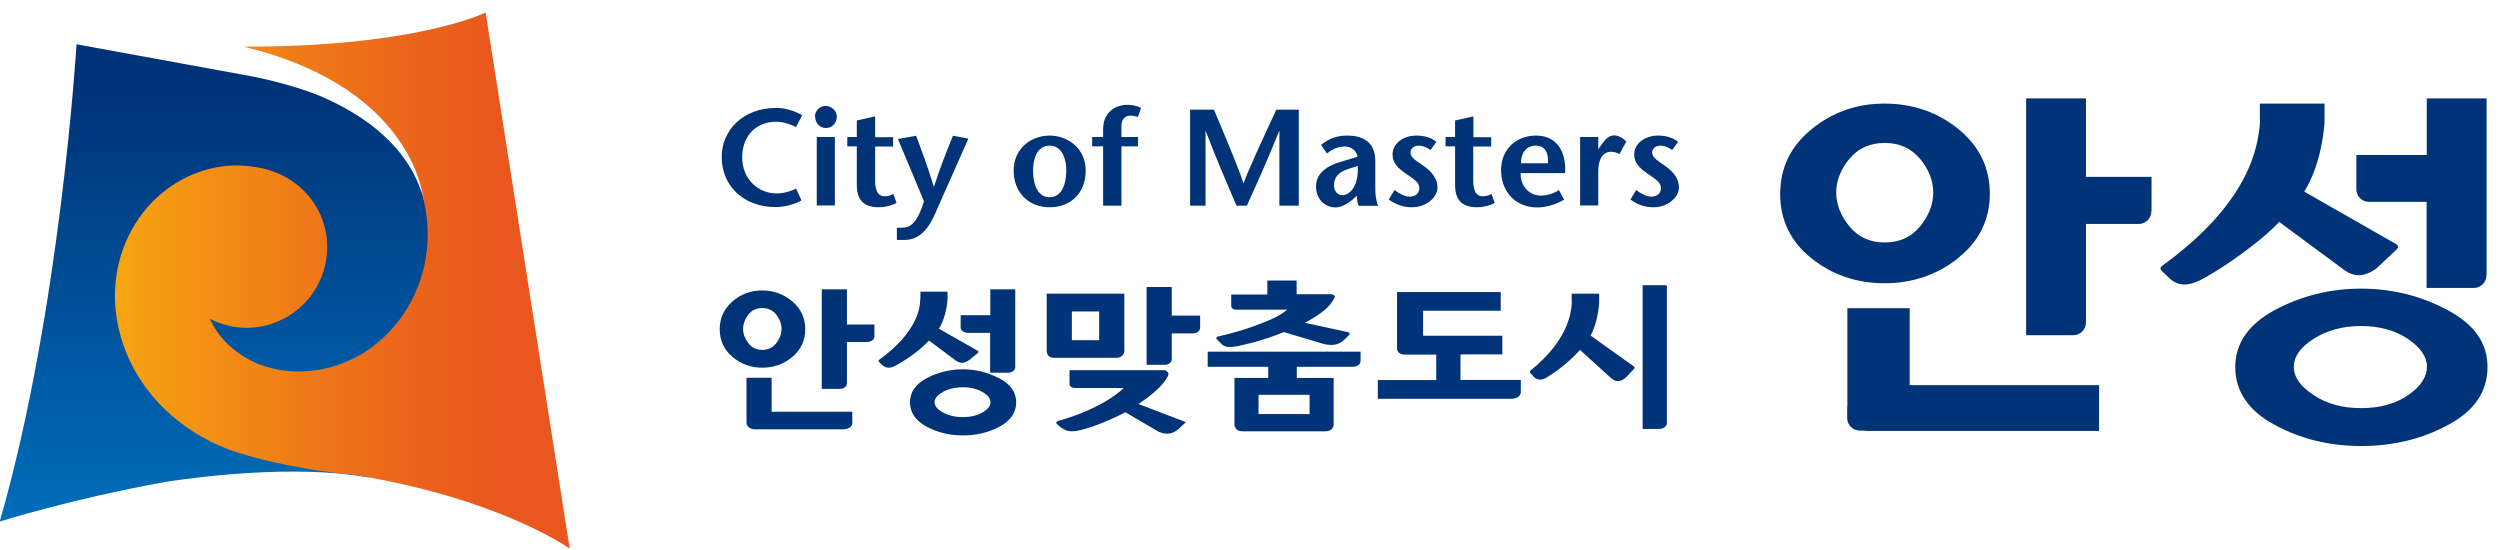
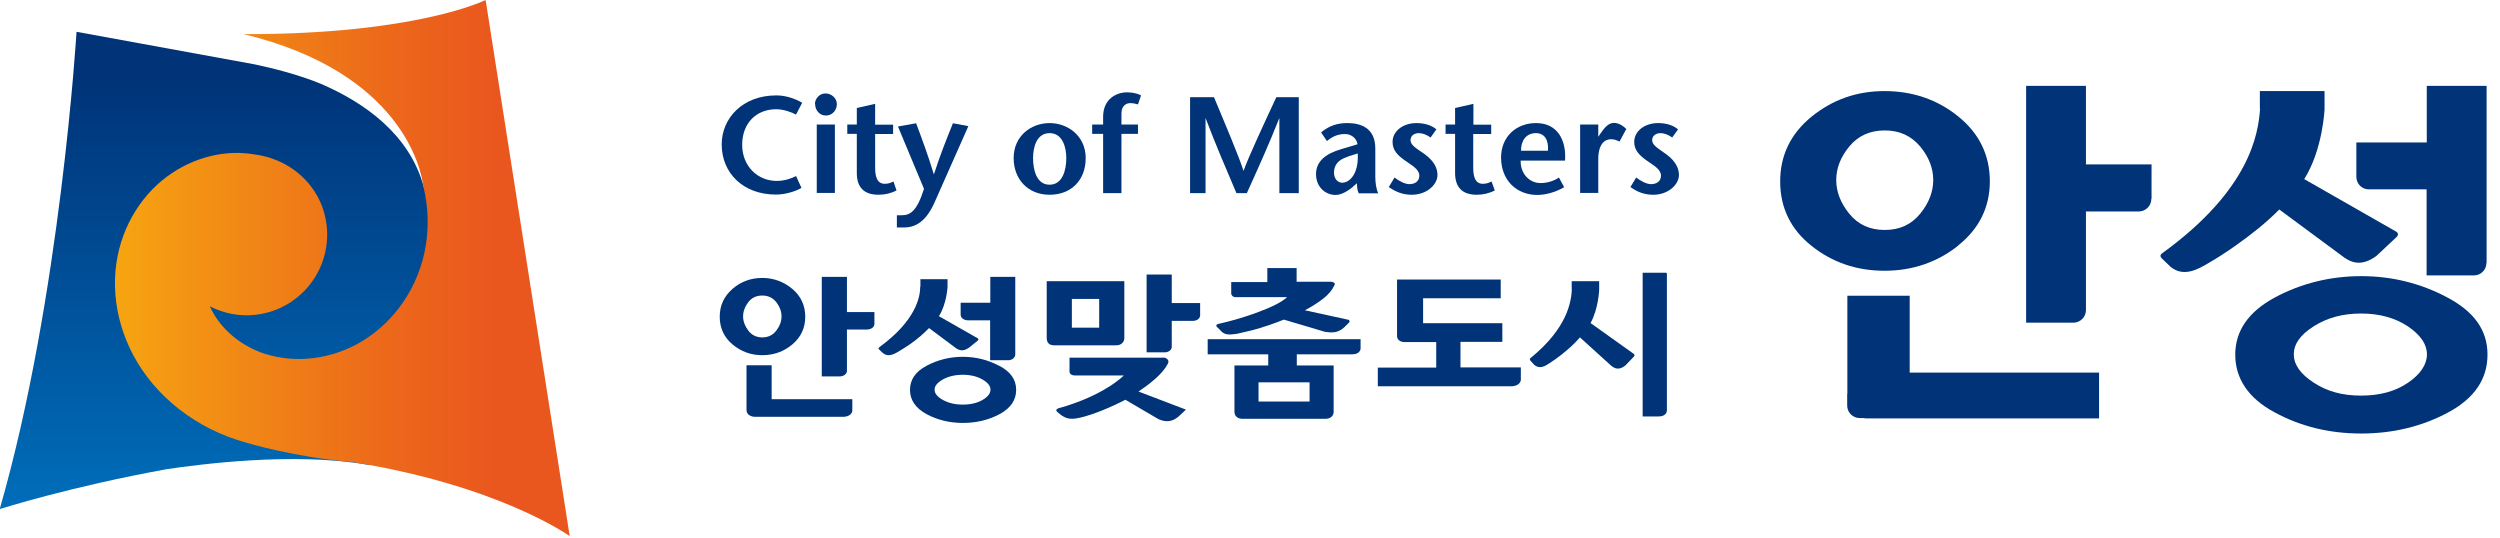
- <svg xmlns="http://www.w3.org/2000/svg" width="200" height="44" viewBox="0 0 200 44" fill="none">
+ <svg xmlns="http://www.w3.org/2000/svg" width="200" height="43" viewBox="0 1 200 43" fill="none">
  <path d="M34.668 17.098L33.906 15.962C32.742 11.679 29.076 9.178 25.684 7.712C23.917 6.979 21.804 6.447 20.352 6.145L6.123 3.544C6.123 3.544 4.844 24.802 0 41.647V41.719C0 41.719 5.663 39.922 13.295 38.542C15.968 38.14 23.543 37.148 29.422 38.183C45.577 36.53 34.653 17.098 34.653 17.098H34.668Z" fill="url(#paint0_linear_177_21289)" />
  <path d="M28.013 37.939C39.899 39.807 45.577 43.889 45.577 43.889L38.85 1C38.85 1 33.345 3.76 19.49 3.731C32.167 6.792 33.705 14.611 33.863 15.876C34.308 17.687 34.323 19.527 33.949 21.237C33.216 24.557 31.117 27.145 28.545 28.539C25.929 29.933 23.112 30.019 20.841 29.185C18.872 28.424 17.478 27.044 16.788 25.506C17.664 25.951 18.671 26.225 19.72 26.225C23.284 26.225 26.173 23.336 26.173 19.771C26.173 16.393 23.629 13.749 20.295 13.346C19.907 13.274 19.504 13.246 19.073 13.231C16.716 13.203 14.172 14.137 12.188 16.149C10.205 18.204 8.983 21.151 9.227 24.514C9.486 27.878 11.153 31.241 14.301 33.713C15.868 34.935 17.679 35.869 19.763 36.429C19.763 36.429 23.327 37.522 27.999 37.953L28.013 37.939Z" fill="url(#paint1_linear_177_21289)" />
  <path d="M63.687 10.17C63.313 9.969 62.695 9.739 62.091 9.739C60.51 9.739 59.375 10.845 59.375 12.584C59.375 14.323 60.639 15.473 62.134 15.473C62.724 15.473 63.27 15.301 63.687 15.085L64.118 16.034C63.644 16.307 62.824 16.566 62.077 16.566C59.418 16.566 57.736 14.812 57.736 12.556C57.736 10.457 59.404 8.632 62.106 8.632C62.91 8.632 63.658 8.919 64.175 9.221L63.687 10.155V10.17Z" fill="#003378" />
  <path d="M65.196 9.322C65.196 8.905 65.541 8.474 66.044 8.474C66.547 8.474 66.949 8.891 66.949 9.322C66.949 9.796 66.604 10.242 66.073 10.242C65.541 10.242 65.21 9.796 65.21 9.322H65.196ZM66.791 10.961V16.437H65.34V10.961H66.791Z" fill="#003378" />
  <path d="M70.011 10.975H71.448V11.722H70.011V14.424C70.011 15.33 70.284 15.704 70.772 15.704C71.089 15.704 71.276 15.617 71.477 15.517L71.721 16.235C71.29 16.465 70.772 16.58 70.284 16.58C69.076 16.58 68.545 15.948 68.545 14.827V11.708H67.783V10.96H68.545V9.638L70.011 9.308V10.946V10.975Z" fill="#003378" />
  <path d="M73.288 10.86C73.762 12.125 74.236 13.389 74.696 14.913H74.725C75.214 13.389 75.731 12.11 76.234 10.86L77.47 11.09L74.768 17.184C74.466 17.86 73.791 19.196 72.368 19.196H71.75V18.219H72.138C72.799 18.219 73.345 17.931 73.92 16.106L71.836 11.119L73.288 10.86Z" fill="#003378" />
  <path d="M81.092 13.648C81.092 11.866 82.501 10.846 83.967 10.846C85.433 10.846 86.856 11.881 86.856 13.648C86.856 15.416 85.692 16.581 83.967 16.581C82.242 16.581 81.092 15.344 81.092 13.648ZM85.304 13.648C85.304 12.743 84.987 11.651 83.967 11.651C82.946 11.651 82.645 12.743 82.645 13.648C82.645 14.611 82.932 15.776 83.967 15.776C85.002 15.776 85.304 14.611 85.304 13.648Z" fill="#003378" />
  <path d="M88.25 16.451V11.708H87.373V10.96H88.25V10.342C88.25 8.905 89.328 8.388 90.147 8.388C90.478 8.388 90.909 8.431 91.283 8.632L91.038 9.351C90.837 9.293 90.622 9.25 90.42 9.25C90.19 9.25 89.716 9.379 89.716 10.069V10.96H91.038V11.708H89.716V16.451H88.264H88.25Z" fill="#003378" />
  <path d="M103.902 16.451H102.35V10.472H102.336C101.488 12.614 100.611 14.539 99.748 16.451H98.915C98.096 14.525 97.262 12.599 96.457 10.472H96.443V16.451H95.207V8.776H97.118C97.909 10.659 99.174 13.663 99.475 14.654H99.49C99.849 13.62 101.229 10.659 102.106 8.776H103.902V16.451Z" fill="#003378" />
  <path d="M108.257 15.934C107.855 16.25 107.352 16.595 106.849 16.595C106.001 16.595 105.282 15.934 105.282 14.928C105.282 13.921 106.044 13.289 107.309 12.93L108.602 12.542C108.53 12.039 108.07 11.723 107.61 11.723C106.992 11.723 106.547 11.952 106.159 12.283L105.684 11.593C106.36 11.033 107.035 10.846 107.783 10.846C108.789 10.846 110.025 11.176 110.025 12.887V15.129C110.025 15.574 110.083 16.078 110.255 16.465H108.703C108.588 16.279 108.559 15.963 108.559 15.661L108.228 15.934H108.257ZM107.797 13.548C107.093 13.763 106.719 14.18 106.719 14.813C106.719 15.301 107.021 15.617 107.38 15.617C107.97 15.617 108.717 14.899 108.617 13.275L107.797 13.534V13.548Z" fill="#003378" />
  <path d="M114.438 11.995C114.107 11.751 113.762 11.651 113.503 11.651C113.173 11.651 112.842 11.837 112.842 12.211C112.842 12.642 113.374 12.901 113.992 13.347C114.768 13.921 114.998 14.496 114.998 14.999C114.998 15.761 114.15 16.581 112.943 16.581C112.181 16.581 111.62 16.322 111.103 15.963L111.563 15.201C111.894 15.459 112.368 15.732 112.756 15.732C113.173 15.732 113.546 15.517 113.546 15.057C113.546 14.54 112.972 14.252 112.454 13.878C111.822 13.447 111.405 13.03 111.405 12.355C111.405 11.492 112.238 10.846 113.316 10.846C113.92 10.846 114.509 11.004 114.912 11.349L114.438 12.01V11.995Z" fill="#003378" />
  <path d="M117.858 10.975H119.296V11.722H117.858V14.424C117.858 15.33 118.131 15.704 118.62 15.704C118.936 15.704 119.123 15.617 119.324 15.517L119.583 16.235C119.152 16.465 118.634 16.58 118.146 16.58C116.938 16.58 116.407 15.948 116.407 14.827V11.708H115.645V10.96H116.407V9.638L117.873 9.308V10.946L117.858 10.975Z" fill="#003378" />
  <path d="M121.653 13.85C121.624 14.884 122.343 15.646 123.248 15.646C123.794 15.646 124.355 15.459 124.714 15.201L125.131 15.977C124.384 16.408 123.608 16.595 122.975 16.595C121.322 16.595 120.086 15.416 120.086 13.605C120.086 11.924 121.308 10.846 122.889 10.846C124.599 10.846 125.318 12.211 125.203 13.85H121.653ZM123.838 13.059C123.895 12.226 123.593 11.651 122.875 11.651C122.041 11.651 121.667 12.326 121.682 13.059H123.838Z" fill="#003378" />
  <path d="M127.848 11.938H127.862L128.164 11.507C128.336 11.277 128.652 10.831 129.112 10.831C129.443 10.831 129.788 11.004 130.104 11.32L129.558 12.326C129.314 12.211 129.156 12.139 128.868 12.139C128.365 12.139 127.862 12.541 127.862 13.734V16.436H126.41V10.96H127.862V11.923L127.848 11.938Z" fill="#003378" />
  <path d="M133.769 11.995C133.439 11.751 133.094 11.651 132.835 11.651C132.504 11.651 132.174 11.837 132.174 12.211C132.174 12.642 132.706 12.901 133.309 13.347C134.085 13.921 134.315 14.496 134.315 14.999C134.315 15.761 133.467 16.581 132.26 16.581C131.498 16.581 130.938 16.322 130.435 15.963L130.895 15.201C131.225 15.459 131.7 15.732 132.088 15.732C132.504 15.732 132.878 15.517 132.878 15.057C132.878 14.54 132.303 14.252 131.786 13.878C131.168 13.447 130.737 13.03 130.737 12.355C130.737 11.492 131.57 10.846 132.648 10.846C133.252 10.846 133.841 11.004 134.244 11.349L133.769 12.01V11.995Z" fill="#003378" />
  <path d="M83.737 28.05C83.737 28.237 83.794 28.381 83.895 28.481C83.996 28.582 84.154 28.625 84.355 28.625H89.299C89.501 28.625 89.659 28.567 89.774 28.452C89.889 28.337 89.946 28.208 89.946 28.05V23.494H83.737V28.05ZM87.934 27.216H85.749V24.917H87.934V27.216Z" fill="#003378" />
  <path d="M91.082 32.318C91.613 31.959 92.088 31.614 92.504 31.226C92.921 30.852 93.223 30.479 93.424 30.105C93.626 29.746 93.18 29.616 93.18 29.616H85.562V30.766C85.577 30.867 85.663 31.025 85.993 31.039H89.903C89.903 31.039 88.351 32.649 84.657 33.669C84.614 33.684 84.384 33.784 84.585 33.957L84.901 34.216C85.189 34.402 85.49 34.589 86.18 34.46C87.805 34.158 90.032 32.98 90.032 32.98L92.677 34.532C93.295 34.805 93.784 34.733 94.258 34.345L94.876 33.77L91.11 32.333L91.082 32.318Z" fill="#003378" />
  <path d="M93.74 22.947V25.247H96.011V26.253C95.997 26.368 95.911 26.627 95.48 26.67H93.74V28.768C93.74 28.869 93.654 29.128 93.252 29.185H91.728V22.962H93.74V22.947Z" fill="#003378" />
  <path d="M101.459 29.344V30.235H98.757V33.943C98.757 34.13 98.829 34.273 98.944 34.36C99.058 34.46 99.217 34.504 99.403 34.504H106.029C106.245 34.504 106.403 34.446 106.518 34.345C106.633 34.245 106.691 34.101 106.691 33.943V31.298C106.691 31.298 106.691 31.226 106.691 31.183V30.235H103.744V29.344H108.185C108.717 29.344 108.832 29.027 108.847 28.912V28.136H96.615V29.344H101.459ZM104.765 31.586V33.124H100.683V31.586H104.765Z" fill="#003378" />
  <path d="M103.73 23.58V22.444H101.387V23.565H98.498V24.471C98.498 24.629 98.642 24.758 98.8 24.773H102.968C102.537 25.175 101.703 25.592 100.467 26.038C99.36 26.44 98.311 26.727 97.463 26.914C97.434 26.914 97.248 26.986 97.319 27.116L97.779 27.576C98.081 27.791 98.326 27.791 98.944 27.705C99.274 27.619 99.763 27.532 100.18 27.417C100.999 27.202 101.847 26.914 102.709 26.569L106.001 27.547C106.432 27.604 107.007 27.705 107.567 27.159L107.884 26.843C108.042 26.713 107.941 26.627 107.884 26.584L104.391 25.822C104.937 25.535 105.411 25.233 105.843 24.902C106.274 24.572 106.576 24.198 106.762 23.81C106.806 23.724 106.791 23.652 106.705 23.608C106.633 23.565 106.561 23.537 106.489 23.537H103.744L103.73 23.58Z" fill="#003378" />
  <path d="M110.226 30.393V31.902H120.977C121.48 31.859 121.624 31.6 121.667 31.427V30.393H116.838V28.352H120.187V26.857H113.848V24.859H120.057V23.364H111.764V27.935C111.779 28.05 111.836 28.151 111.922 28.222C112.037 28.323 112.195 28.366 112.368 28.366H114.898V30.407H110.241L110.226 30.393Z" fill="#003378" />
  <path d="M133.295 22.818H131.412V34.316H132.691C133.252 34.316 133.338 33.971 133.352 33.871V24.298C133.352 24.298 133.352 24.212 133.352 24.169V22.847H133.295V22.818Z" fill="#003378" />
  <path d="M125.749 24.169C125.692 25.132 125.404 27.231 122.458 29.631C122.458 29.631 122.429 29.66 122.415 29.674C122.386 29.717 122.357 29.775 122.443 29.861L122.731 30.177C123.162 30.565 123.608 30.292 123.953 30.062C124.269 29.861 124.585 29.631 124.901 29.387C125.462 28.941 125.936 28.524 126.396 27.992L128.839 30.206C129.156 30.493 129.515 30.651 130.032 30.235L130.708 29.53C130.808 29.43 130.751 29.358 130.708 29.315L127.244 26.843C127.876 25.707 127.934 24.184 127.934 24.184C127.934 24.184 127.934 24.184 127.934 24.155V23.494H125.735V24.155L125.749 24.169Z" fill="#003378" />
  <path d="M63.385 28.553C64.075 27.978 64.42 27.231 64.42 26.339C64.42 25.448 64.075 24.686 63.385 24.112C62.695 23.537 61.89 23.235 60.984 23.235C60.079 23.235 59.274 23.522 58.599 24.112C57.923 24.701 57.578 25.434 57.578 26.339C57.578 27.245 57.923 27.978 58.599 28.553C59.288 29.128 60.079 29.415 60.984 29.415C61.89 29.415 62.709 29.128 63.385 28.553ZM59.863 27.446C59.59 27.087 59.447 26.699 59.447 26.311C59.447 25.923 59.59 25.535 59.863 25.175C60.136 24.816 60.51 24.643 60.984 24.643C61.459 24.643 61.833 24.83 62.106 25.175C62.379 25.535 62.522 25.908 62.522 26.311C62.522 26.713 62.379 27.087 62.106 27.446C61.833 27.805 61.459 27.992 60.984 27.992C60.51 27.992 60.136 27.805 59.863 27.446Z" fill="#003378" />
  <path d="M79.928 30.263C79.037 29.789 78.06 29.544 77.025 29.544C75.99 29.544 75.013 29.789 74.121 30.263C73.23 30.737 72.799 31.384 72.799 32.189C72.799 32.994 73.245 33.655 74.121 34.129C74.998 34.604 75.975 34.834 77.039 34.834C78.103 34.834 79.08 34.604 79.971 34.129C80.848 33.655 81.293 33.008 81.293 32.189C81.293 31.37 80.848 30.737 79.942 30.263H79.928ZM78.606 32.994C78.189 33.238 77.657 33.368 77.025 33.368C76.392 33.368 75.875 33.238 75.429 32.994C74.984 32.75 74.768 32.477 74.768 32.175C74.768 31.873 74.984 31.614 75.429 31.355C75.875 31.111 76.407 30.982 77.025 30.982C77.643 30.982 78.16 31.111 78.591 31.355C79.023 31.6 79.238 31.873 79.238 32.175C79.238 32.477 79.023 32.75 78.606 32.994Z" fill="#003378" />
  <path d="M59.72 33.785C59.72 33.972 59.792 34.101 59.921 34.202C60.065 34.288 60.208 34.345 60.381 34.345H67.524C68.013 34.302 68.157 34.043 68.185 33.885V32.937H61.732V30.22H59.72V33.799V33.785Z" fill="#003378" />
  <path d="M67.754 23.148V25.965H69.953V26.943C69.939 27.058 69.853 27.317 69.407 27.36H67.754V30.68C67.754 30.78 67.668 31.054 67.251 31.111H65.742V23.148H67.754Z" fill="#003378" />
  <path d="M79.224 23.148V25.218H76.852V26.21C76.867 26.325 76.953 26.584 77.398 26.627H79.21V29.817H80.719C81.135 29.76 81.207 29.487 81.222 29.386V23.148H79.21H79.224Z" fill="#003378" />
  <path d="M73.618 23.925C73.618 24.758 73.273 26.641 70.356 28.768C70.356 28.768 70.327 28.797 70.313 28.812C70.284 28.84 70.255 28.898 70.341 28.97L70.629 29.243C71.046 29.588 71.505 29.343 71.85 29.142C72.167 28.955 72.483 28.754 72.799 28.538C73.36 28.15 73.863 27.719 74.323 27.245L76.364 28.768C76.68 29.027 77.039 29.171 77.542 28.797L78.218 28.251C78.318 28.165 78.261 28.093 78.218 28.064L75.113 26.296C75.746 25.29 75.803 23.939 75.803 23.939C75.803 23.939 75.803 23.939 75.803 23.925V23.335H73.633V23.925H73.618Z" fill="#003378" />
  <path d="M180.804 9.724C180.66 11.751 179.97 16.178 173.028 21.223C173.028 21.223 172.942 21.28 172.913 21.309C172.827 21.395 172.784 21.525 172.971 21.697L173.66 22.358C174.667 23.163 175.745 22.588 176.564 22.114C177.311 21.683 178.059 21.208 178.806 20.677C180.128 19.742 181.249 18.866 182.342 17.759L187.3 21.424C188.048 22.028 188.896 22.358 190.103 21.482L191.699 19.987C191.943 19.771 191.814 19.613 191.713 19.541L184.34 15.33C185.834 12.944 185.964 9.739 185.964 9.739C185.964 9.724 185.964 9.71 185.964 9.696V8.287H180.789V9.696L180.804 9.724Z" fill="#003378" />
  <path d="M156.657 20.634C158.339 19.297 159.187 17.572 159.187 15.502C159.187 13.433 158.353 11.679 156.657 10.314C154.99 8.963 153.006 8.287 150.764 8.287C148.522 8.287 146.596 8.977 144.914 10.342C143.247 11.708 142.414 13.433 142.414 15.517C142.414 17.601 143.247 19.34 144.914 20.662C146.582 21.999 148.536 22.66 150.764 22.66C152.992 22.66 154.976 21.985 156.657 20.648V20.634ZM147.947 18.104C147.243 17.241 146.898 16.336 146.898 15.402C146.898 14.467 147.243 13.562 147.947 12.714C148.651 11.866 149.586 11.435 150.779 11.435C151.972 11.435 152.891 11.866 153.61 12.714C154.314 13.562 154.659 14.467 154.659 15.402C154.659 16.336 154.314 17.241 153.61 18.104C152.906 18.966 151.972 19.397 150.779 19.397C149.586 19.397 148.651 18.966 147.947 18.104Z" fill="#003378" />
  <path d="M195.795 24.802C193.668 23.666 191.354 23.091 188.896 23.091C186.438 23.091 184.095 23.666 181.982 24.802C179.884 25.937 178.82 27.461 178.82 29.372C178.82 31.284 179.87 32.865 181.968 33.986C184.052 35.121 186.366 35.682 188.896 35.682C191.425 35.682 193.768 35.121 195.867 33.986C197.951 32.865 199 31.327 199 29.372C199 27.418 197.936 25.937 195.795 24.802ZM192.647 31.614C191.641 32.304 190.391 32.649 188.881 32.649C187.372 32.649 186.151 32.304 185.101 31.614C184.038 30.925 183.506 30.177 183.506 29.344C183.506 28.51 184.038 27.777 185.101 27.101C186.165 26.426 187.415 26.081 188.881 26.081C190.347 26.081 191.598 26.426 192.618 27.101C193.639 27.791 194.156 28.539 194.156 29.344C194.156 30.148 193.653 30.925 192.647 31.614Z" fill="#003378" />
  <path d="M198.928 22.042V7.87H194.142V12.398H188.508V14.827V15.143C188.508 15.703 188.953 16.149 189.499 16.149H189.787C189.787 16.149 189.787 16.149 189.801 16.149H194.128V23.034H197.936C198.483 23.019 198.914 22.574 198.914 22.027L198.928 22.042Z" fill="#003378" />
  <path d="M172.123 16.896V14.151H166.876V7.87H162.09V26.814H165.87C166.431 26.814 166.876 26.354 166.876 25.808V17.917H170.815H171.102C171.663 17.917 172.108 17.457 172.108 16.911L172.123 16.896Z" fill="#003378" />
  <path d="M152.776 24.658H147.789V32.52H147.775V33.44C147.775 34 148.22 34.446 148.781 34.446H149.068C149.169 34.46 149.269 34.474 149.37 34.474H167.926V33.368V30.809H152.776V24.658Z" fill="#003378" />
  <defs>
    <linearGradient id="paint0_linear_177_21289" x1="16.543" y1="43.322" x2="16.543" y2="4.37" gradientUnits="userSpaceOnUse">
      <stop stop-color="#0071BE" />
      <stop offset="0.11" stop-color="#0069B5" />
      <stop offset="0.93" stop-color="#003378" />
    </linearGradient>
    <linearGradient id="paint1_linear_177_21289" x1="2.856" y1="23.436" x2="39.535" y2="23.436" gradientUnits="userSpaceOnUse">
      <stop stop-color="#F9B80E" />
      <stop offset="0.29" stop-color="#F49813" />
      <stop offset="0.76" stop-color="#EC691A" />
      <stop offset="1" stop-color="#EA571E" />
    </linearGradient>
  </defs>
</svg>
